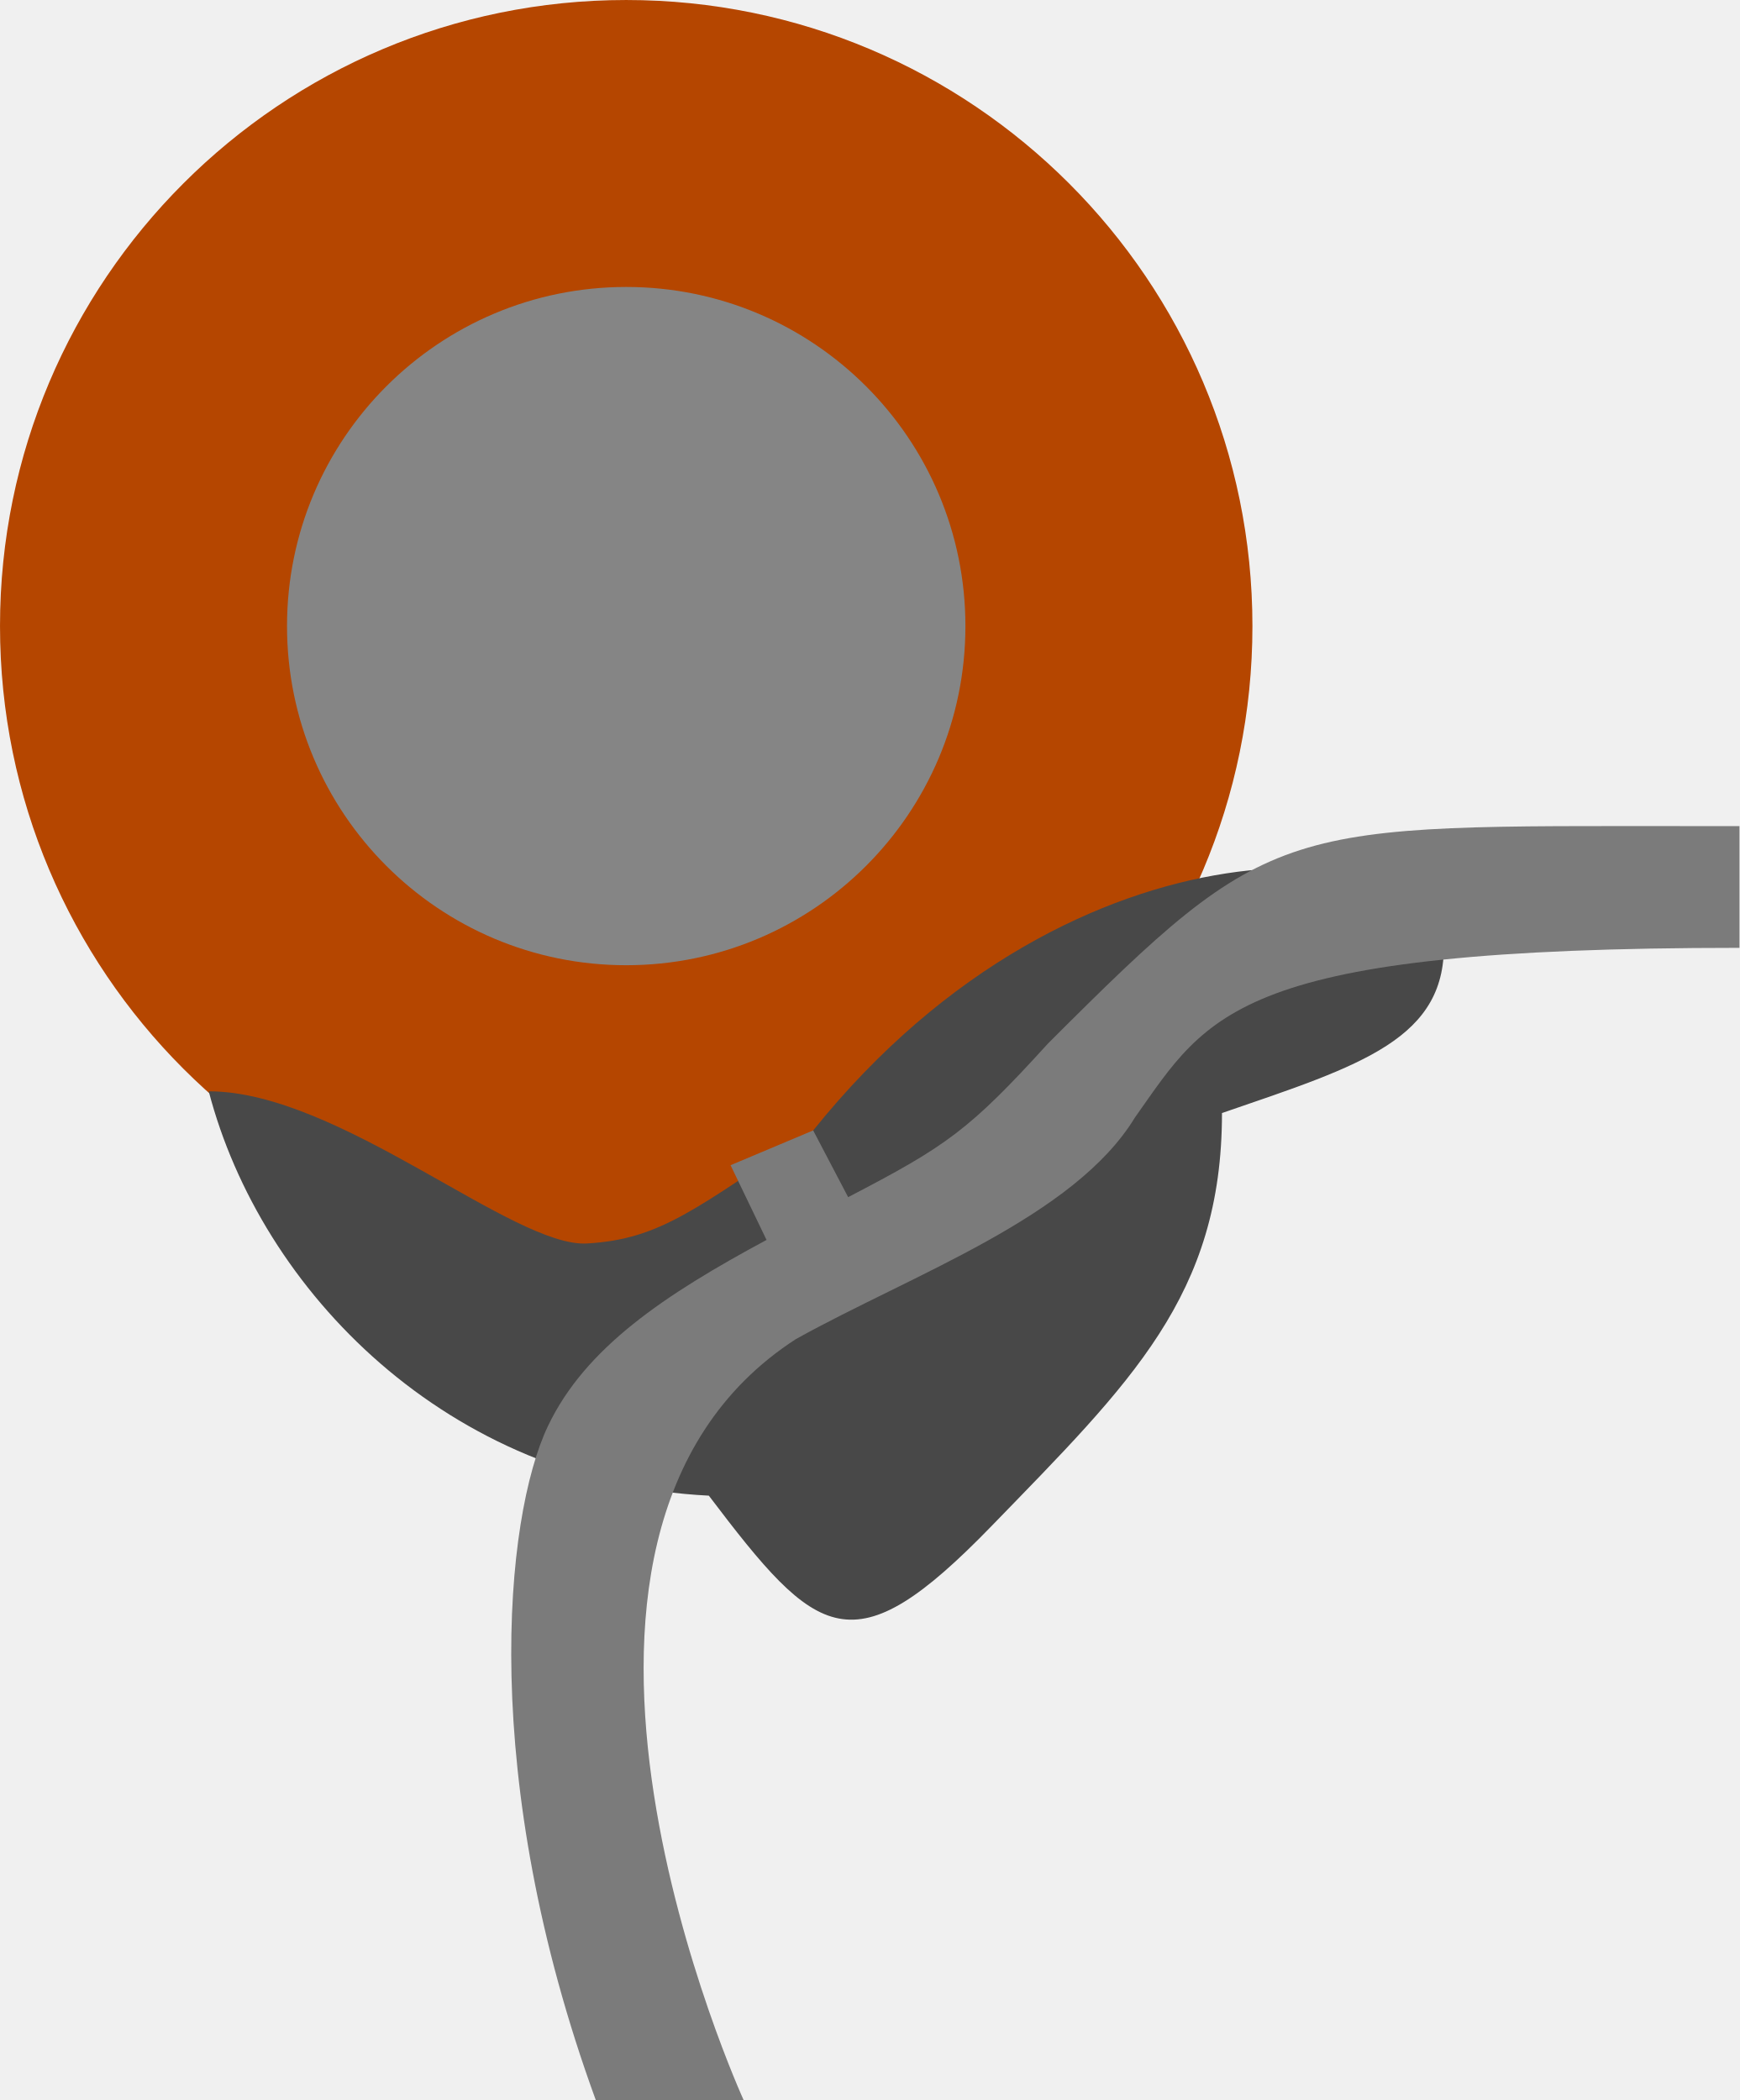
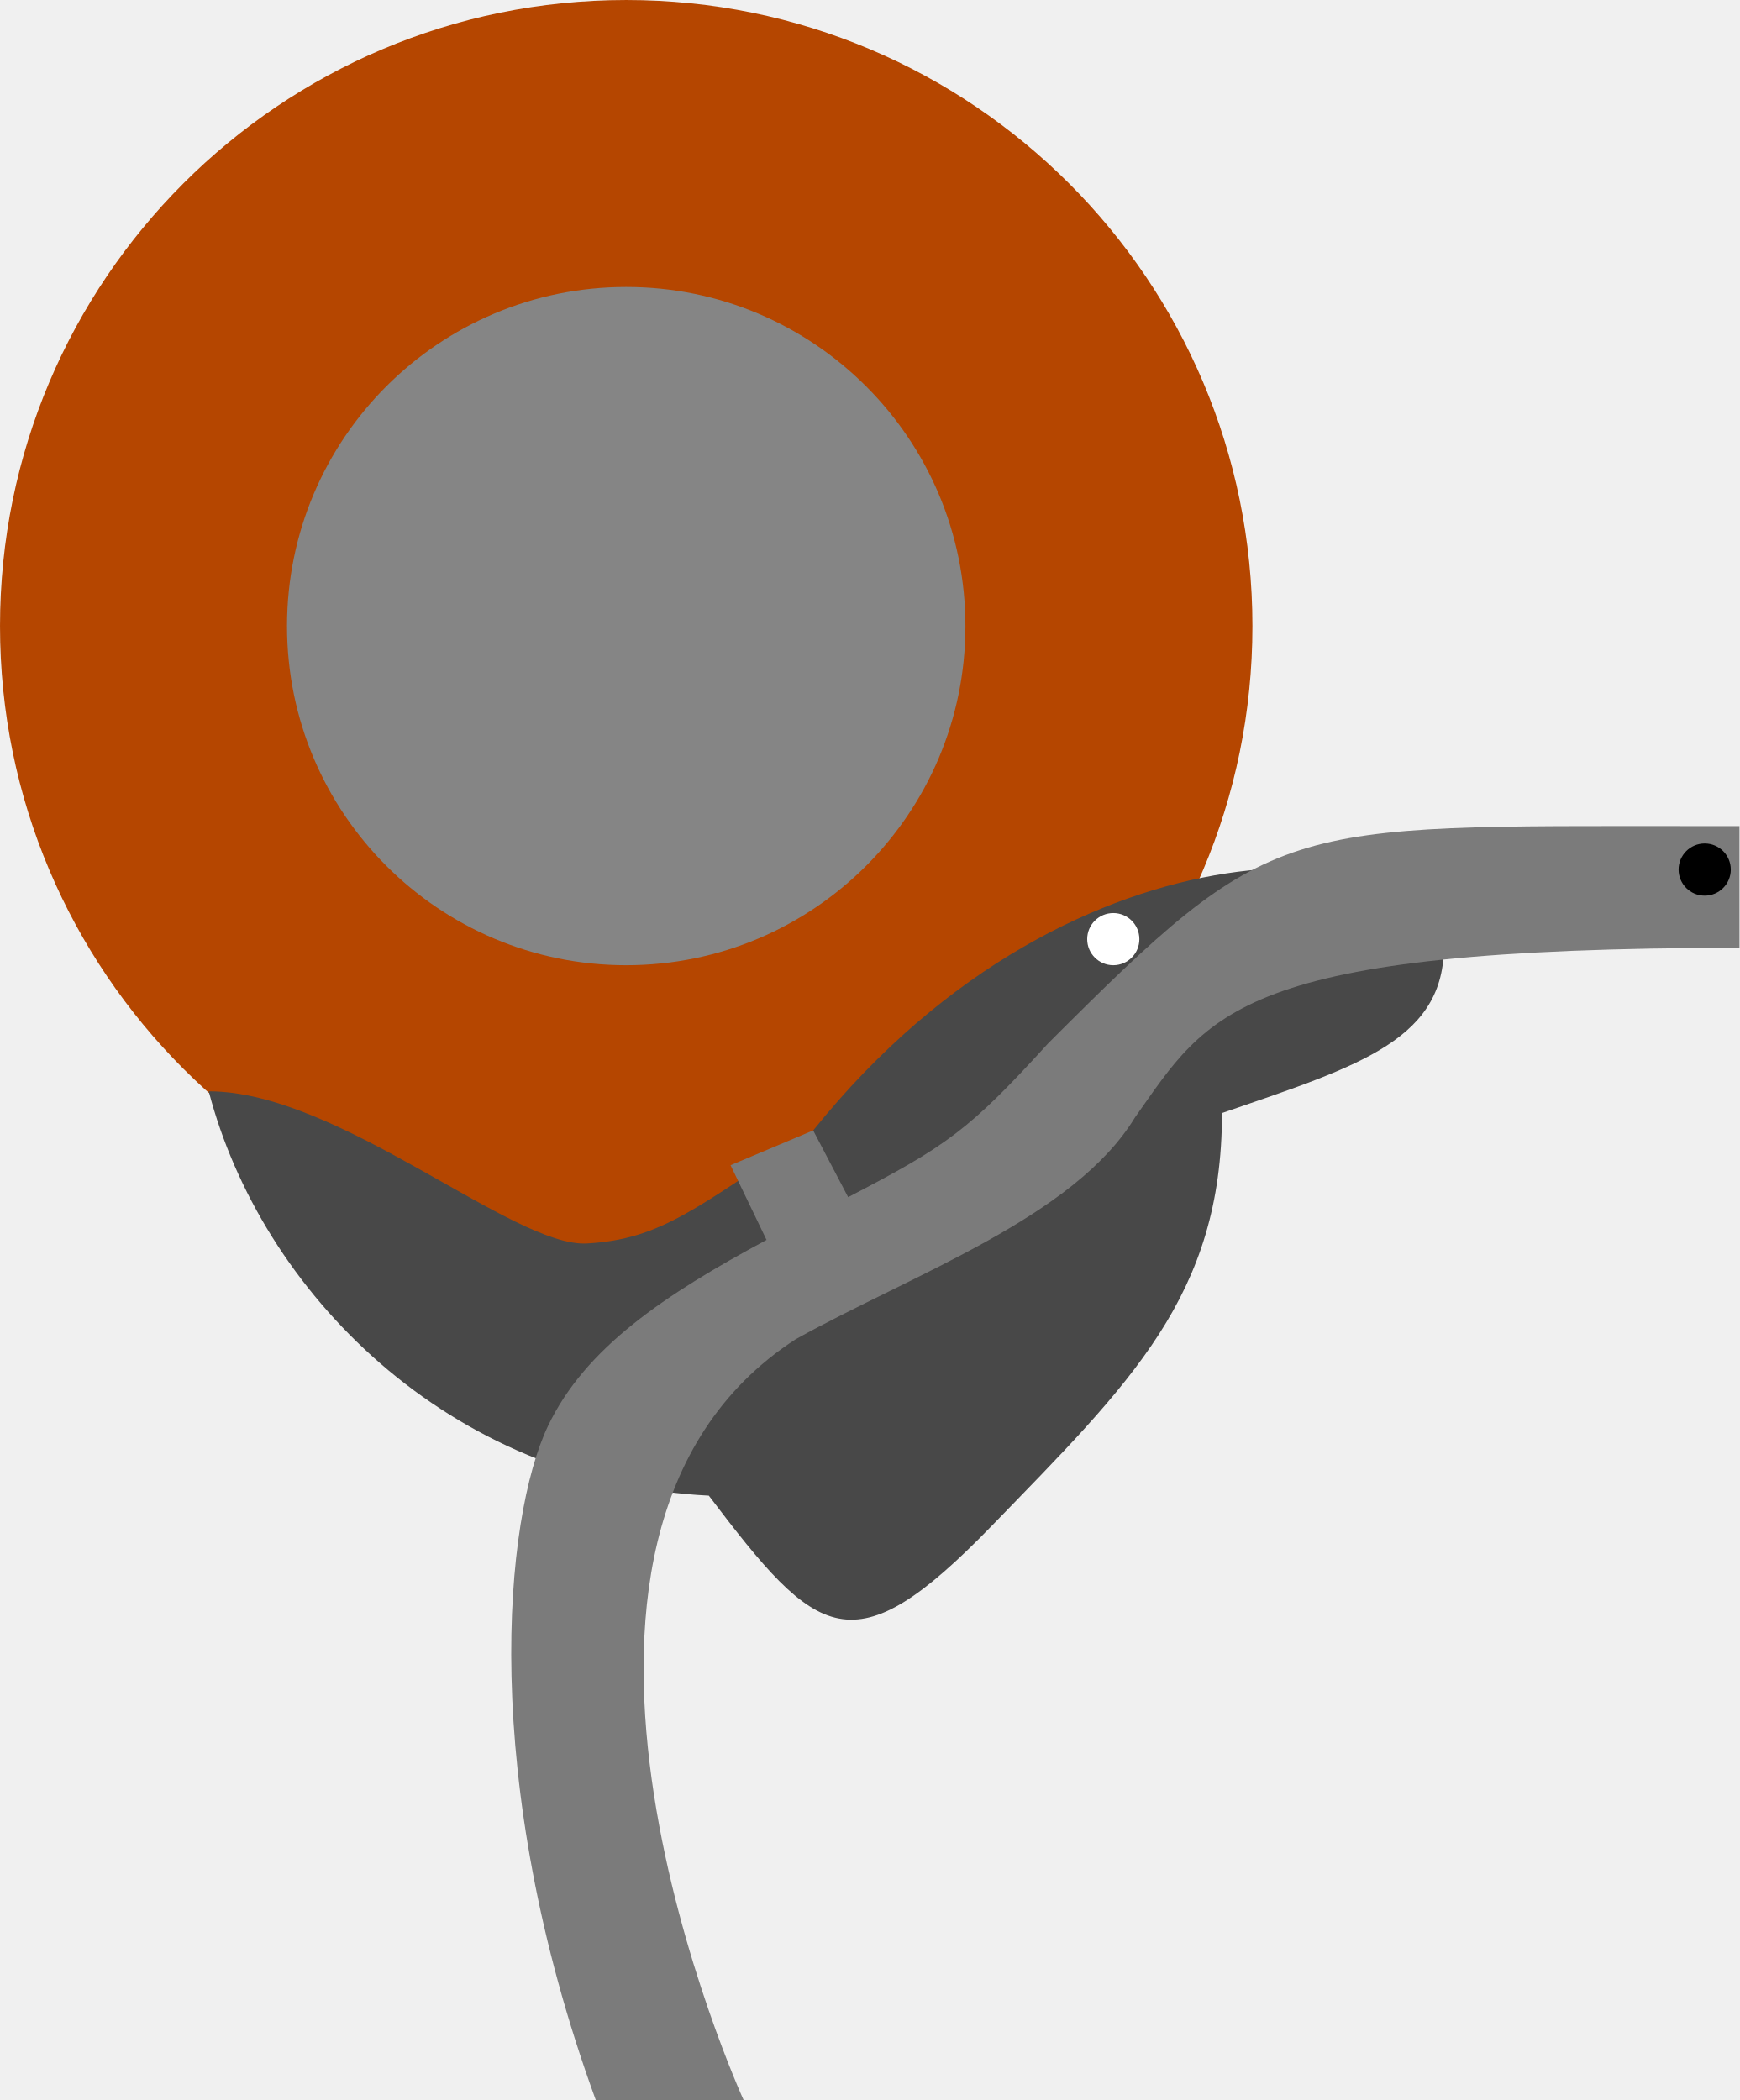
- <svg xmlns="http://www.w3.org/2000/svg" version="1.1" id="svg3054" width="121.189" height="146.337" viewBox="0 0 121.189 146.337">
+ <svg xmlns="http://www.w3.org/2000/svg" viewBox="0 0 121.189 146.337" height="146.337" width="121.189" id="svg3054" version="1.1">
  <defs id="defs3058" />
-   <g transform="translate(-5.453529,-8.786247)" id="g3062">
-     <circle style="fill:#b54600;fill-opacity:1;stroke-width:6.897;stop-color:#000000" id="path3631" cx="49.082" cy="52.415" r="43.628" />
-     <path style="fill:#484848;fill-opacity:1;stroke:none;stroke-width:1px;stroke-linecap:butt;stroke-linejoin:miter;stroke-opacity:1" d="m 19.996,84.833 c 3.636,13.937 16.664,27.268 34.842,28.177 7.574,9.998 9.998,12.119 19.693,2.121 9.695,-9.998 16.058,-16.058 16.058,-28.783 C 100.284,83.015 106.344,81.197 106.041,74.229 105.738,67.26 80.591,64.533 62.11,87.559 53.929,93.013 51.506,95.134 46.355,95.437 41.204,95.74 29.086,84.833 19.996,84.833 Z" id="path3627" />
-     <circle style="fill:#858585;stroke-width:6.897;stop-color:#000000" id="path3629" cx="49.082" cy="52.415" r="23.632" />
-     <path id="path3634" style="fill:#7b7b7b;fill-opacity:1;stroke:none;stroke-width:1px;stroke-linecap:butt;stroke-linejoin:miter;stroke-opacity:1" d="m 123.613,66.352 c -29.085,0 -29.388,-0.606 -45.143,15.148 -5.515,6.066 -7.078,7.144 -13.926,10.709 l -2.436,-4.65 -5.756,2.424 2.506,5.207 c -7.089,3.816 -12.623,7.497 -15.23,12.973 -3.03,6.362 -4.848,24.541 3.332,46.961 h 10.301 c 0,0 -17.874,-39.085 3.637,-53.021 8.18,-4.545 19.389,-8.483 23.631,-15.451 5.151,-7.271 6.968,-11.816 42.113,-11.816 v -8.482 z" />
+   <g id="g3062" transform="translate(-5.453529,-8.786247)">
+     <circle r="43.628" cy="52.415" cx="49.082" id="path3631" style="display:inline;fill:#b54600;fill-opacity:1;stroke-width:6.897;stop-color:#000000" />
+     <path id="path3627" d="m 19.996,84.833 c 3.636,13.937 16.664,27.268 34.842,28.177 7.574,9.998 9.998,12.119 19.693,2.121 9.695,-9.998 16.058,-16.058 16.058,-28.783 C 100.284,83.015 106.344,81.197 106.041,74.229 105.738,67.26 80.591,64.533 62.11,87.559 53.929,93.013 51.506,95.134 46.355,95.437 41.204,95.74 29.086,84.833 19.996,84.833 Z" style="fill:#484848;fill-opacity:1;stroke:none;stroke-width:1px;stroke-linecap:butt;stroke-linejoin:miter;stroke-opacity:1" />
+     <circle r="23.632" cy="52.415" cx="49.082" id="path3629" style="fill:#858585;stroke-width:6.897;stop-color:#000000" />
+     <path d="m 123.613,66.352 c -29.085,0 -29.388,-0.606 -45.143,15.148 -5.515,6.066 -7.078,7.144 -13.926,10.709 l -2.436,-4.65 -5.756,2.424 2.506,5.207 c -7.089,3.816 -12.623,7.497 -15.23,12.973 -3.03,6.362 -4.848,24.541 3.332,46.961 h 10.301 c 0,0 -17.874,-39.085 3.637,-53.021 8.18,-4.545 19.389,-8.483 23.631,-15.451 5.151,-7.271 6.968,-11.816 42.113,-11.816 v -8.482 z" style="fill:#7b7b7b;fill-opacity:1;stroke:none;stroke-width:1px;stroke-linecap:butt;stroke-linejoin:miter;stroke-opacity:1" id="path3634" />
+     <circle r="1.818" cy="69.381" cx="124.219" id="path851" style="fill:#000000;stroke-width:3.4;stop-color:#000000" />
+     <circle style="fill:#ffffff;stroke-width:3.4;stop-color:#000000" id="path851-0" cx="83.015" cy="74.229" r="1.818" />
  </g>
</svg>
